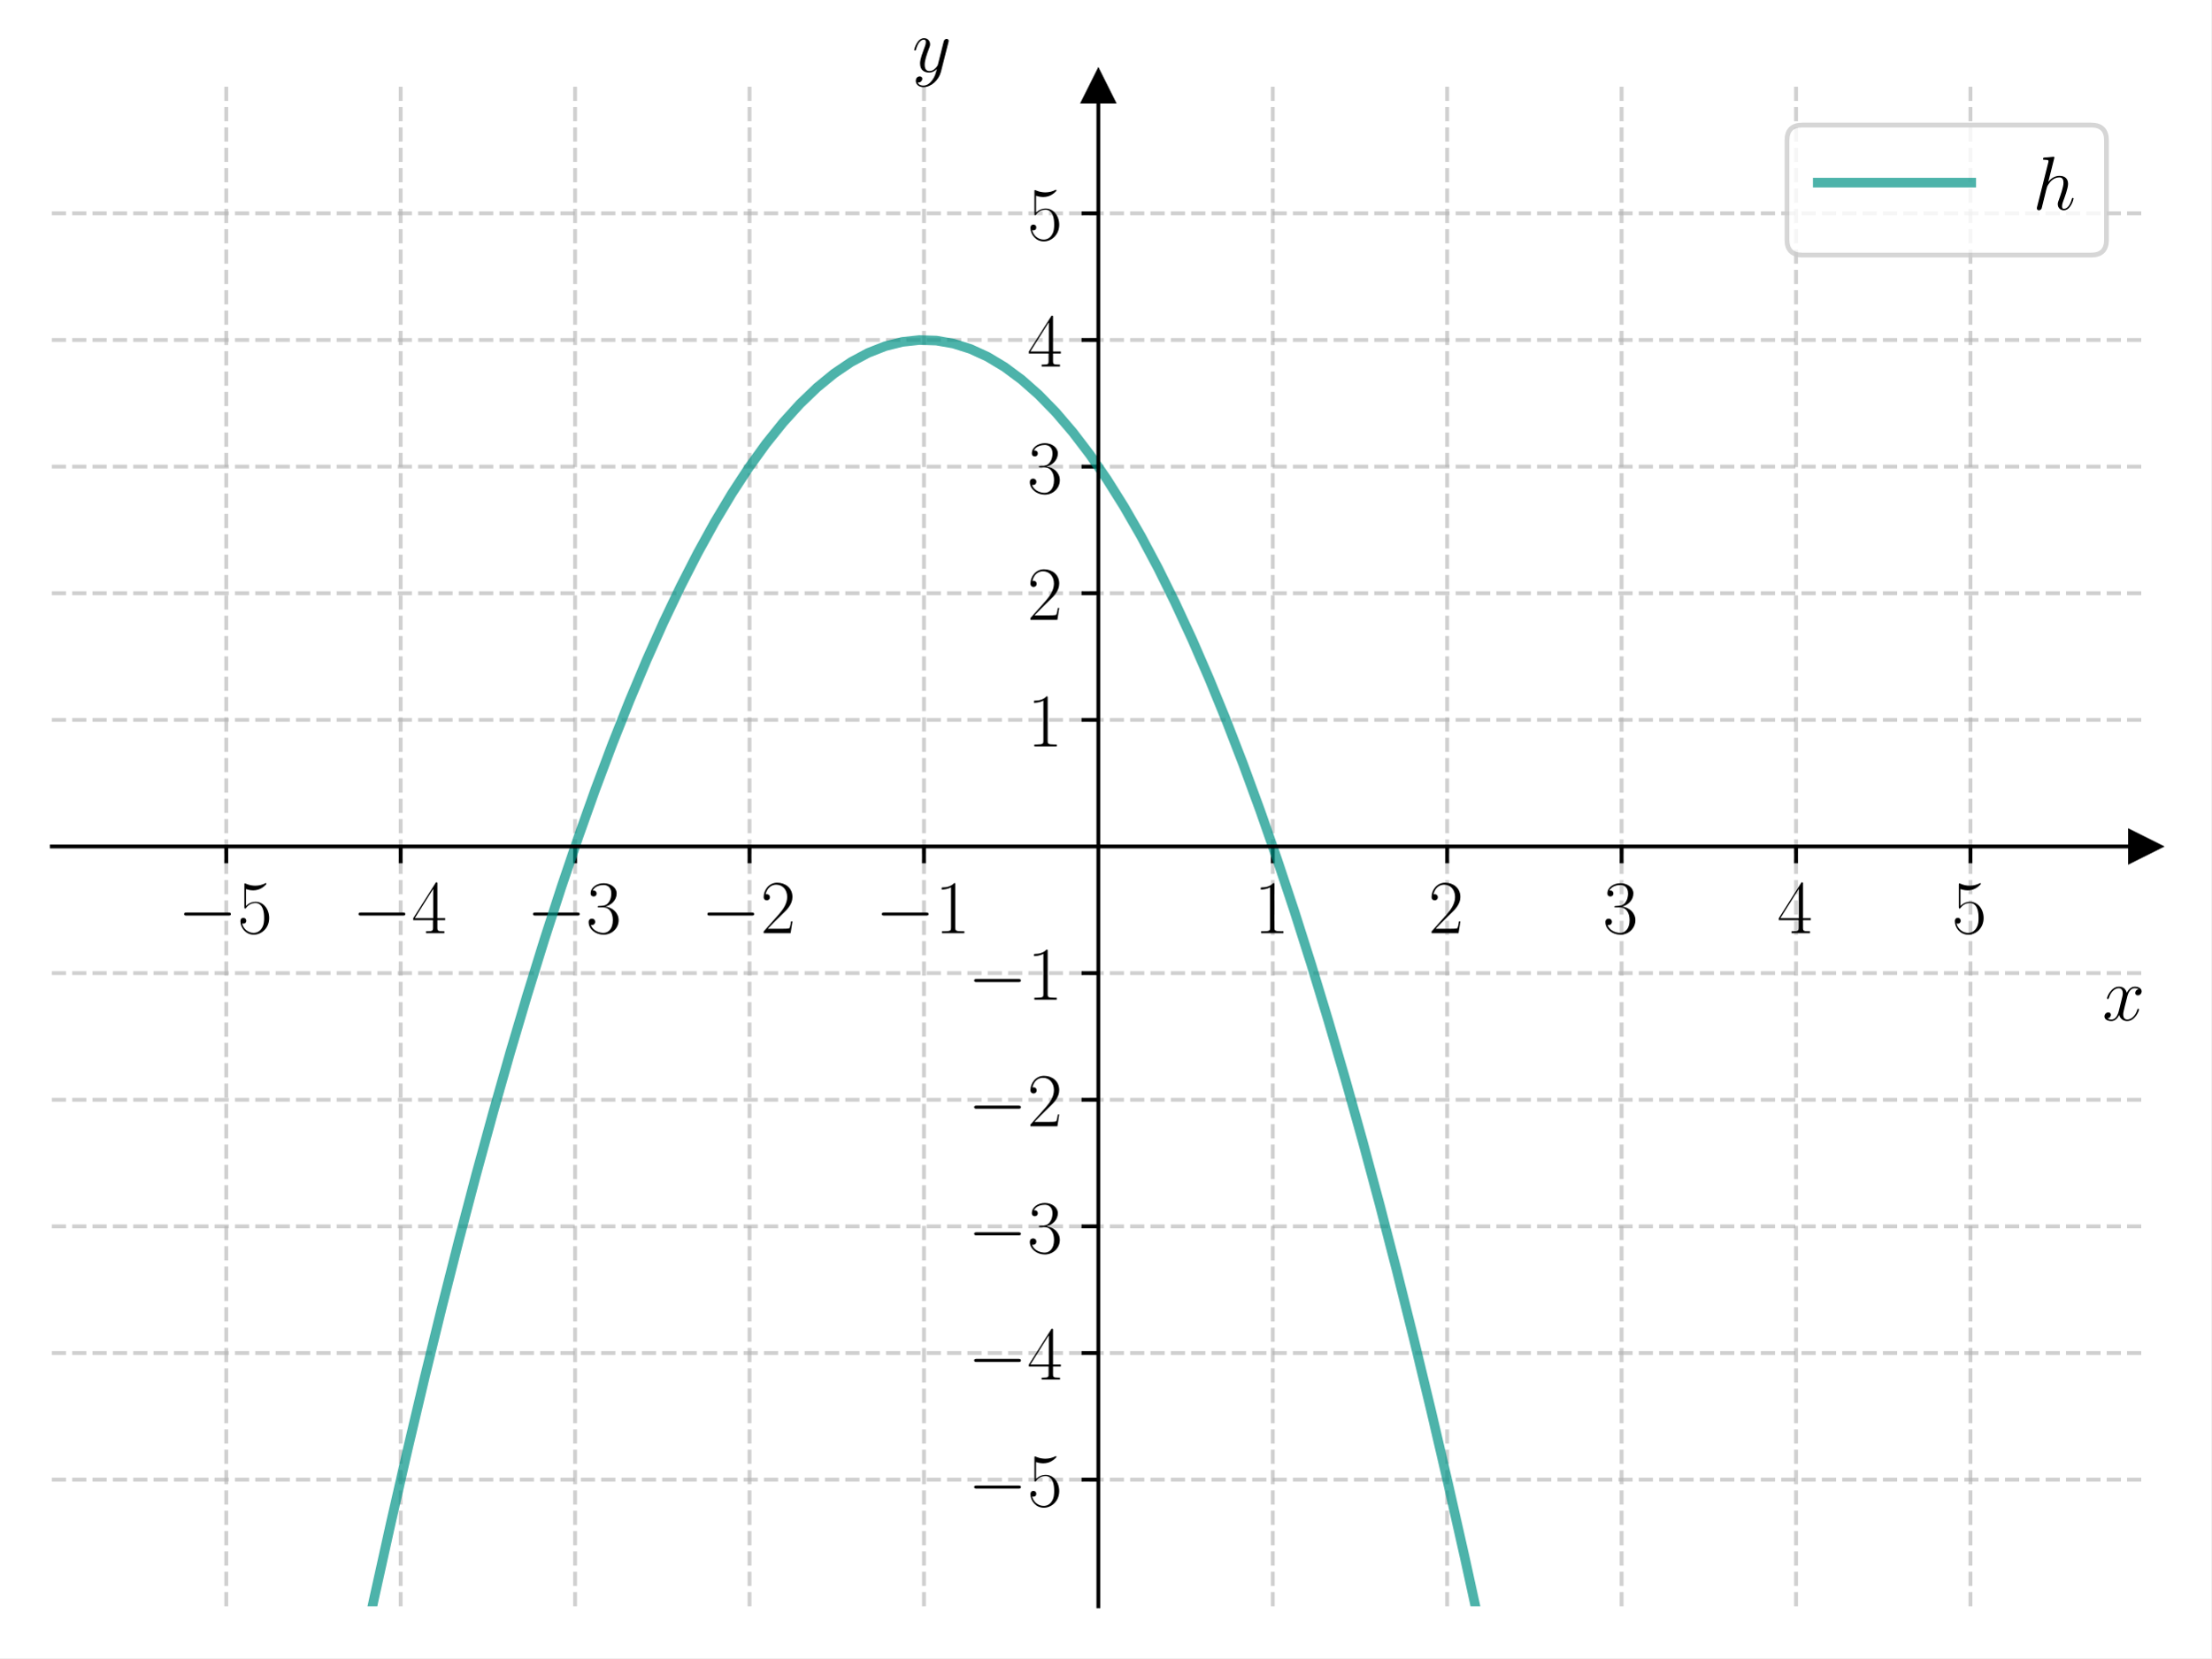
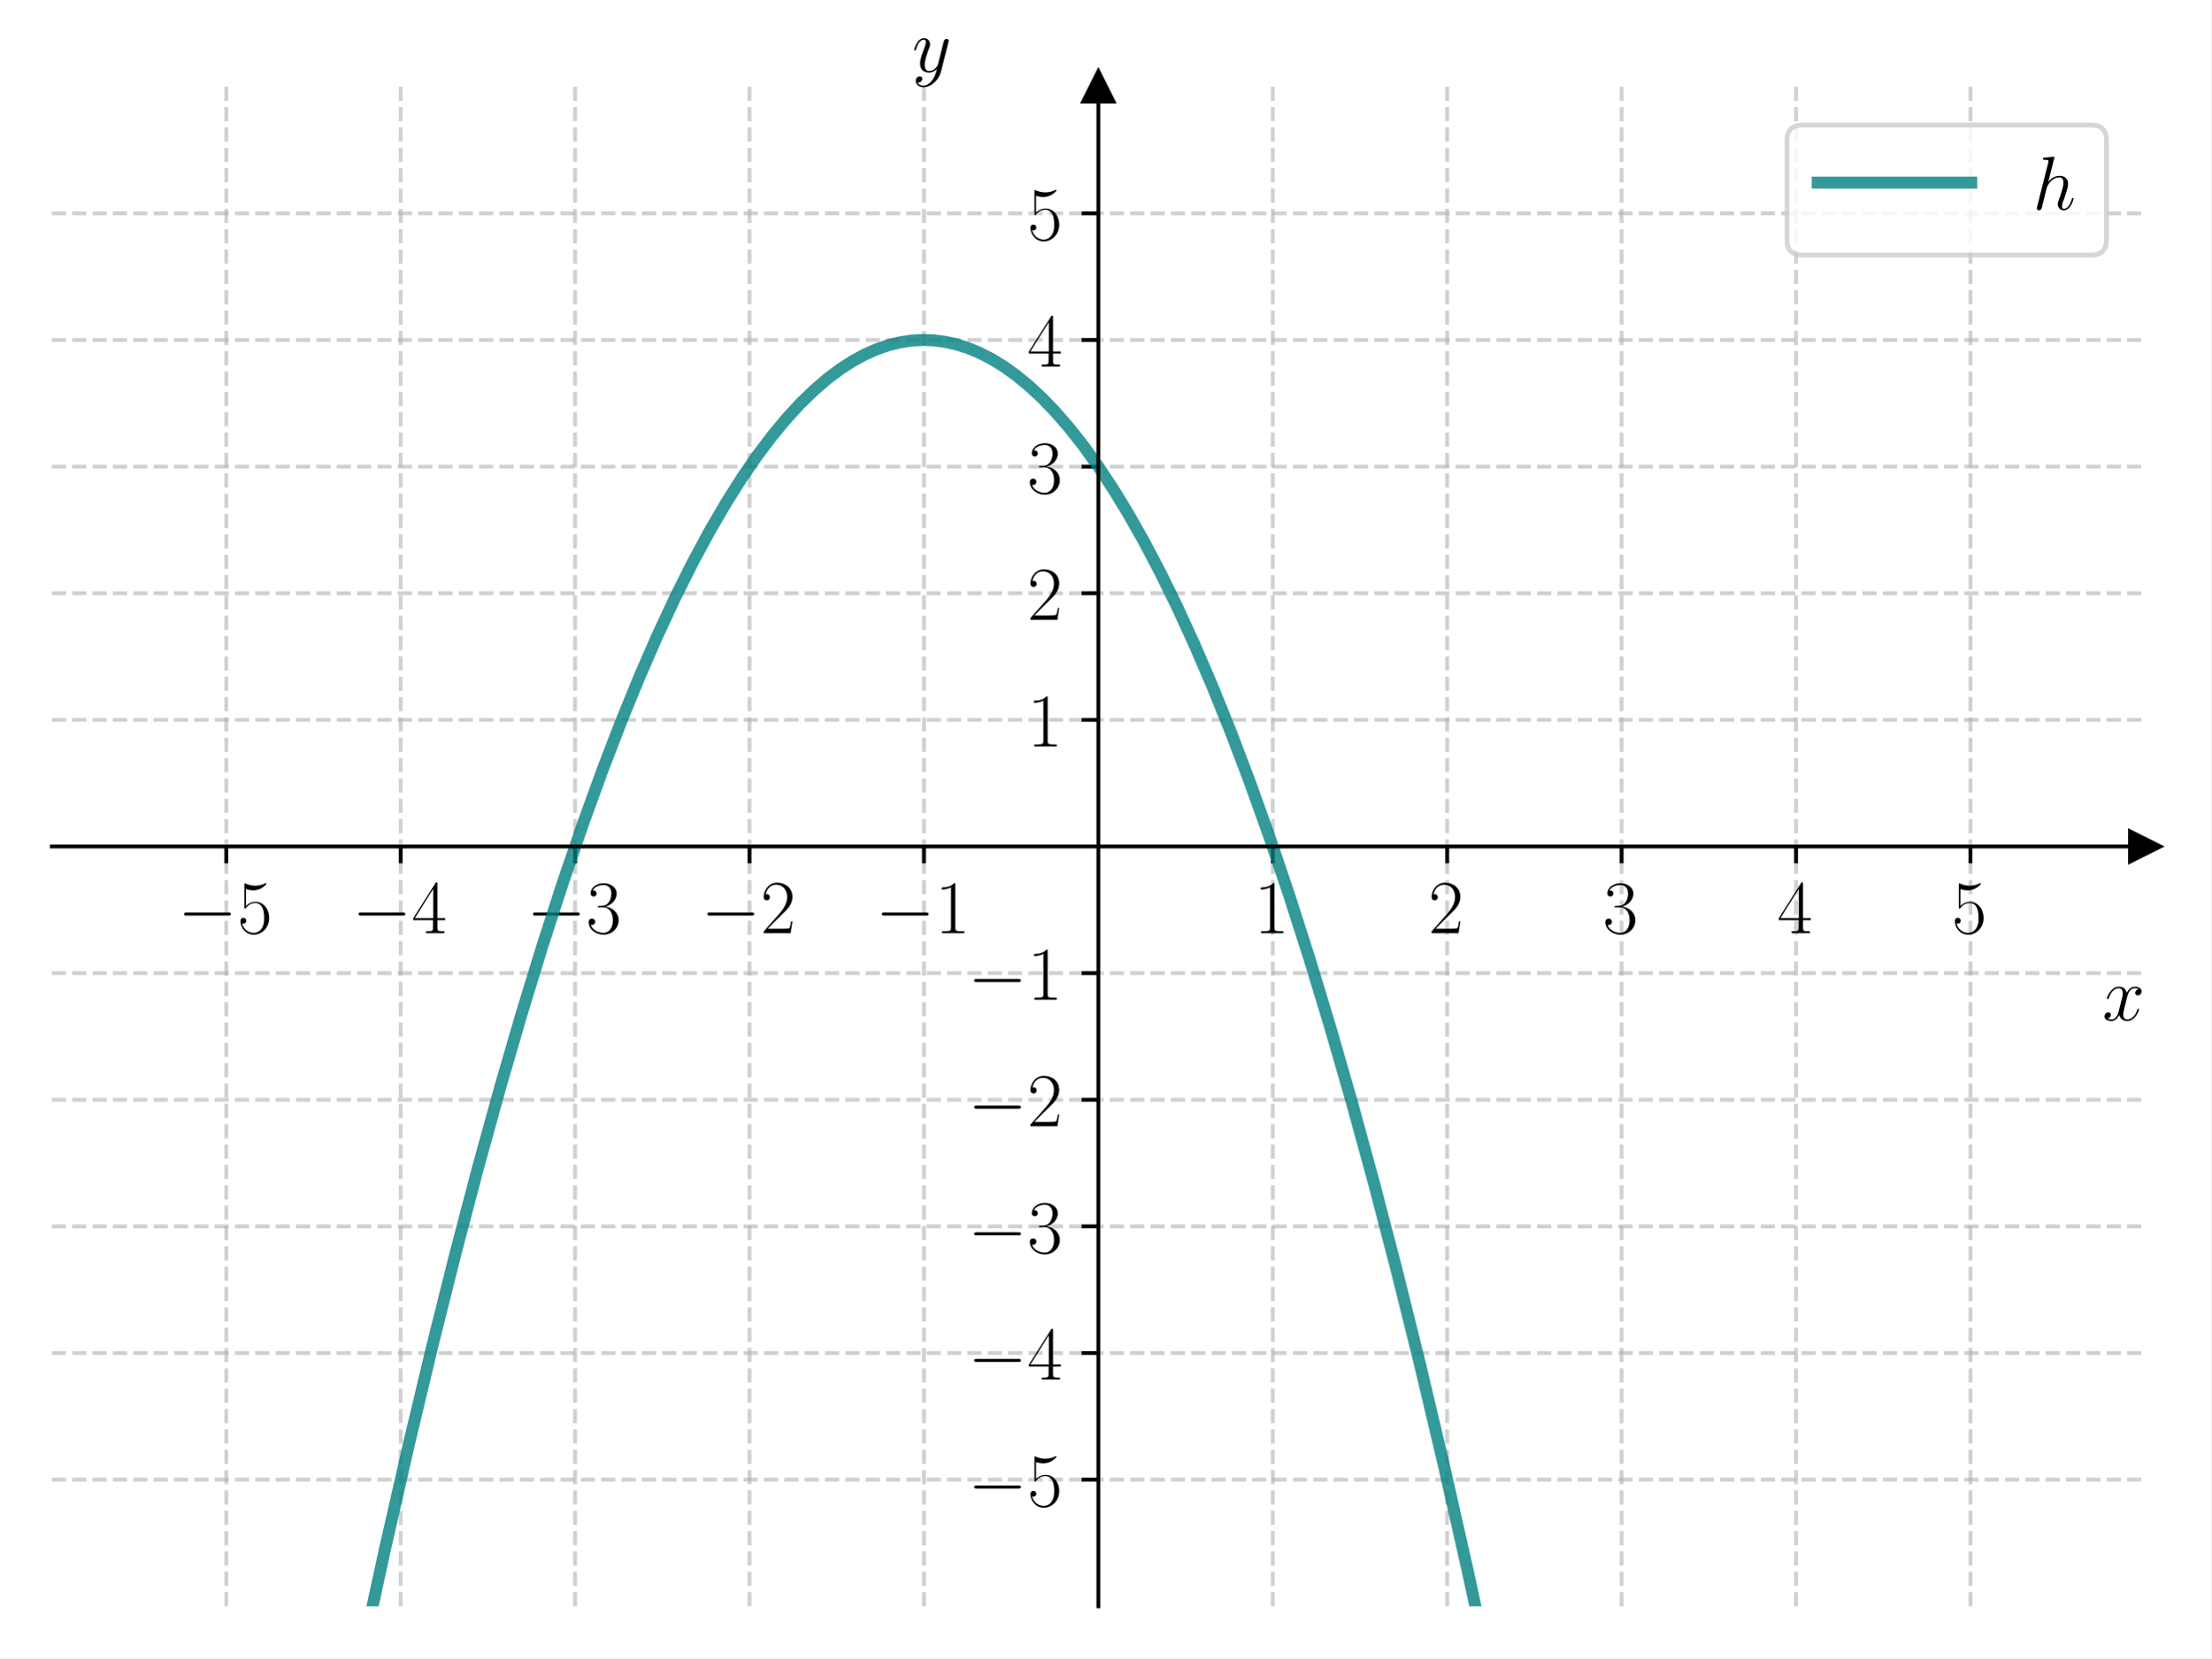
<svg xmlns="http://www.w3.org/2000/svg" xmlns:xlink="http://www.w3.org/1999/xlink" width="460.8pt" height="345.6pt" viewBox="0 0 460.8 345.6" version="1.1">
  <defs>
    <style type="text/css">*{stroke-linejoin: round; stroke-linecap: butt}</style>
  </defs>
  <g id="figure_1">
    <g id="patch_1">
      <path d="M 0 345.6  L 460.8 345.6  L 460.8 0  L 0 0  z " style="fill: #ffffff" />
    </g>
    <g id="axes_1">
      <g id="patch_2">
        <path d="M 10.8 334.8  L 447 334.8  L 447 18.065  L 10.8 18.065  z " style="fill: #ffffff" />
      </g>
      <g id="matplotlib.axis_1">
        <g id="xtick_1">
          <g id="line2d_1">
-             <path d="M 47.15 334.8  L 47.15 18.065  " clip-path="url(#p5570c68cdd)" style="fill: none; stroke-dasharray: 2.96,1.28; stroke-dashoffset: 0; stroke: #b0b0b0; stroke-opacity: 0.6; stroke-width: 0.8" />
+             <path d="M 47.15 334.8  L 47.15 18.065  " clip-path="url(#p28e0e96e0e)" style="fill: none; stroke-dasharray: 2.96,1.28; stroke-dashoffset: 0; stroke: #b0b0b0; stroke-opacity: 0.6; stroke-width: 0.8" />
          </g>
          <g id="line2d_2">
            <defs>
-               <path id="m4f5223bd62" d="M 0 0  L 0 3.5  " style="stroke: #000000; stroke-width: 0.8" />
+               <path id="mfe9e1096f9" d="M 0 0  L 0 3.5  " style="stroke: #000000; stroke-width: 0.8" />
            </defs>
            <g>
-               <use xlink:href="#m4f5223bd62" x="47.15" y="176.432" style="stroke: #000000; stroke-width: 0.8" />
+               <use xlink:href="#mfe9e1096f9" x="47.15" y="176.432" style="stroke: #000000; stroke-width: 0.8" />
            </g>
          </g>
          <g id="text_1">
            <g transform="translate(37.04901 194.5019) scale(0.16 -0.16)">
              <defs>
                <path id="CMSY10-0" d="M 4218 1472  C 4326 1472 4442 1472 4442 1600  C 4442 1728 4326 1728 4218 1728  L 755 1728  C 646 1728 531 1728 531 1600  C 531 1472 646 1472 755 1472  L 4218 1472  z " transform="scale(0.015625)" />
                <path id="CMR17-35" d="M 730 3692  C 794 3666 1056 3584 1325 3584  C 1920 3584 2246 3911 2432 4100  C 2432 4157 2432 4192 2394 4192  C 2387 4192 2374 4192 2323 4163  C 2099 4058 1837 3973 1517 3973  C 1325 3973 1037 3999 723 4139  C 653 4171 640 4171 634 4171  C 602 4171 595 4164 595 4037  L 595 2203  C 595 2089 595 2057 659 2057  C 691 2057 704 2070 736 2114  C 941 2401 1222 2522 1542 2522  C 1766 2522 2246 2382 2246 1289  C 2246 1085 2246 715 2054 421  C 1894 159 1645 25 1370 25  C 947 25 518 320 403 814  C 429 807 480 795 506 795  C 589 795 749 840 749 1038  C 749 1210 627 1280 506 1280  C 358 1280 262 1190 262 1011  C 262 454 704 -128 1382 -128  C 2042 -128 2669 440 2669 1264  C 2669 2030 2170 2624 1549 2624  C 1222 2624 947 2503 730 2274  L 730 3692  z " transform="scale(0.015625)" />
              </defs>
              <use xlink:href="#CMSY10-0" transform="scale(0.996264)" />
              <use xlink:href="#CMR17-35" transform="translate(77.48747 0) scale(0.996264)" />
            </g>
          </g>
        </g>
        <g id="xtick_2">
          <g id="line2d_3">
-             <path d="M 83.5 334.8  L 83.5 18.065  " clip-path="url(#p5570c68cdd)" style="fill: none; stroke-dasharray: 2.96,1.28; stroke-dashoffset: 0; stroke: #b0b0b0; stroke-opacity: 0.6; stroke-width: 0.8" />
+             <path d="M 83.5 334.8  L 83.5 18.065  " clip-path="url(#p28e0e96e0e)" style="fill: none; stroke-dasharray: 2.96,1.28; stroke-dashoffset: 0; stroke: #b0b0b0; stroke-opacity: 0.6; stroke-width: 0.8" />
          </g>
          <g id="line2d_4">
            <g>
-               <use xlink:href="#m4f5223bd62" x="83.5" y="176.432" style="stroke: #000000; stroke-width: 0.8" />
+               <use xlink:href="#mfe9e1096f9" x="83.5" y="176.432" style="stroke: #000000; stroke-width: 0.8" />
            </g>
          </g>
          <g id="text_2">
            <g transform="translate(73.39901 194.5019) scale(0.16 -0.16)">
              <defs>
                <path id="CMR17-34" d="M 2150 4122  C 2150 4256 2144 4256 2029 4256  L 128 1254  L 128 1088  L 1779 1088  L 1779 457  C 1779 224 1766 160 1318 160  L 1197 160  L 1197 0  C 1402 0 1747 0 1965 0  C 2182 0 2528 0 2733 0  L 2733 160  L 2611 160  C 2163 160 2150 224 2150 457  L 2150 1088  L 2803 1088  L 2803 1254  L 2150 1254  L 2150 4122  z M 1798 3703  L 1798 1254  L 256 1254  L 1798 3703  z " transform="scale(0.015625)" />
              </defs>
              <use xlink:href="#CMSY10-0" transform="scale(0.996264)" />
              <use xlink:href="#CMR17-34" transform="translate(77.48747 0) scale(0.996264)" />
            </g>
          </g>
        </g>
        <g id="xtick_3">
          <g id="line2d_5">
-             <path d="M 119.85 334.8  L 119.85 18.065  " clip-path="url(#p5570c68cdd)" style="fill: none; stroke-dasharray: 2.96,1.28; stroke-dashoffset: 0; stroke: #b0b0b0; stroke-opacity: 0.6; stroke-width: 0.8" />
+             <path d="M 119.85 334.8  L 119.85 18.065  " clip-path="url(#p28e0e96e0e)" style="fill: none; stroke-dasharray: 2.96,1.28; stroke-dashoffset: 0; stroke: #b0b0b0; stroke-opacity: 0.6; stroke-width: 0.8" />
          </g>
          <g id="line2d_6">
            <g>
-               <use xlink:href="#m4f5223bd62" x="119.85" y="176.432" style="stroke: #000000; stroke-width: 0.8" />
+               <use xlink:href="#mfe9e1096f9" x="119.85" y="176.432" style="stroke: #000000; stroke-width: 0.8" />
            </g>
          </g>
          <g id="text_3">
            <g transform="translate(109.749 194.5019) scale(0.16 -0.16)">
              <defs>
                <path id="CMR17-33" d="M 1414 2157  C 1984 2157 2234 1662 2234 1090  C 2234 320 1824 25 1453 25  C 1114 25 563 194 390 693  C 422 680 454 680 486 680  C 640 680 755 782 755 948  C 755 1133 614 1216 486 1216  C 378 1216 211 1165 211 926  C 211 335 787 -128 1466 -128  C 2176 -128 2720 430 2720 1085  C 2720 1707 2208 2157 1600 2227  C 2086 2328 2554 2756 2554 3329  C 2554 3820 2048 4179 1472 4179  C 890 4179 378 3829 378 3329  C 378 3110 544 3072 627 3072  C 762 3072 877 3155 877 3321  C 877 3486 762 3569 627 3569  C 602 3569 570 3569 544 3557  C 730 3959 1235 4032 1459 4032  C 1683 4032 2106 3925 2106 3320  C 2106 3143 2080 2828 1862 2550  C 1670 2304 1453 2304 1242 2284  C 1210 2284 1062 2269 1037 2269  C 992 2263 966 2257 966 2208  C 966 2163 973 2157 1101 2157  L 1414 2157  z " transform="scale(0.015625)" />
              </defs>
              <use xlink:href="#CMSY10-0" transform="scale(0.996264)" />
              <use xlink:href="#CMR17-33" transform="translate(77.48747 0) scale(0.996264)" />
            </g>
          </g>
        </g>
        <g id="xtick_4">
          <g id="line2d_7">
-             <path d="M 156.2 334.8  L 156.2 18.065  " clip-path="url(#p5570c68cdd)" style="fill: none; stroke-dasharray: 2.96,1.28; stroke-dashoffset: 0; stroke: #b0b0b0; stroke-opacity: 0.6; stroke-width: 0.8" />
+             <path d="M 156.2 334.8  L 156.2 18.065  " clip-path="url(#p28e0e96e0e)" style="fill: none; stroke-dasharray: 2.96,1.28; stroke-dashoffset: 0; stroke: #b0b0b0; stroke-opacity: 0.6; stroke-width: 0.8" />
          </g>
          <g id="line2d_8">
            <g>
-               <use xlink:href="#m4f5223bd62" x="156.2" y="176.432" style="stroke: #000000; stroke-width: 0.8" />
+               <use xlink:href="#mfe9e1096f9" x="156.2" y="176.432" style="stroke: #000000; stroke-width: 0.8" />
            </g>
          </g>
          <g id="text_4">
            <g transform="translate(146.099 194.5019) scale(0.16 -0.16)">
              <defs>
                <path id="CMR17-32" d="M 2669 989  L 2554 989  C 2490 536 2438 459 2413 420  C 2381 369 1920 369 1830 369  L 602 369  C 832 619 1280 1072 1824 1597  C 2214 1967 2669 2402 2669 3035  C 2669 3790 2067 4224 1395 4224  C 691 4224 262 3604 262 3030  C 262 2780 448 2748 525 2748  C 589 2748 781 2787 781 3010  C 781 3207 614 3264 525 3264  C 486 3264 448 3258 422 3245  C 544 3790 915 4058 1306 4058  C 1862 4058 2227 3617 2227 3035  C 2227 2479 1901 2000 1536 1584  L 262 146  L 262 0  L 2515 0  L 2669 989  z " transform="scale(0.015625)" />
              </defs>
              <use xlink:href="#CMSY10-0" transform="scale(0.996264)" />
              <use xlink:href="#CMR17-32" transform="translate(77.48747 0) scale(0.996264)" />
            </g>
          </g>
        </g>
        <g id="xtick_5">
          <g id="line2d_9">
-             <path d="M 192.55 334.8  L 192.55 18.065  " clip-path="url(#p5570c68cdd)" style="fill: none; stroke-dasharray: 2.96,1.28; stroke-dashoffset: 0; stroke: #b0b0b0; stroke-opacity: 0.6; stroke-width: 0.8" />
+             <path d="M 192.55 334.8  L 192.55 18.065  " clip-path="url(#p28e0e96e0e)" style="fill: none; stroke-dasharray: 2.96,1.28; stroke-dashoffset: 0; stroke: #b0b0b0; stroke-opacity: 0.6; stroke-width: 0.8" />
          </g>
          <g id="line2d_10">
            <g>
-               <use xlink:href="#m4f5223bd62" x="192.55" y="176.432" style="stroke: #000000; stroke-width: 0.8" />
+               <use xlink:href="#mfe9e1096f9" x="192.55" y="176.432" style="stroke: #000000; stroke-width: 0.8" />
            </g>
          </g>
          <g id="text_5">
            <g transform="translate(182.449 194.5019) scale(0.16 -0.16)">
              <defs>
                <path id="CMR17-31" d="M 1702 4058  C 1702 4192 1696 4192 1606 4192  C 1357 3916 979 3827 621 3827  C 602 3827 570 3827 563 3808  C 557 3795 557 3782 557 3648  C 755 3648 1088 3686 1344 3839  L 1344 461  C 1344 236 1331 160 781 160  L 589 160  L 589 0  C 896 0 1216 0 1523 0  C 1830 0 2150 0 2458 0  L 2458 160  L 2266 160  C 1715 160 1702 230 1702 458  L 1702 4058  z " transform="scale(0.015625)" />
              </defs>
              <use xlink:href="#CMSY10-0" transform="scale(0.996264)" />
              <use xlink:href="#CMR17-31" transform="translate(77.48747 0) scale(0.996264)" />
            </g>
          </g>
        </g>
        <g id="xtick_6">
          <g id="line2d_11">
-             <path d="M 265.25 334.8  L 265.25 18.065  " clip-path="url(#p5570c68cdd)" style="fill: none; stroke-dasharray: 2.96,1.28; stroke-dashoffset: 0; stroke: #b0b0b0; stroke-opacity: 0.6; stroke-width: 0.8" />
+             <path d="M 265.25 334.8  L 265.25 18.065  " clip-path="url(#p28e0e96e0e)" style="fill: none; stroke-dasharray: 2.96,1.28; stroke-dashoffset: 0; stroke: #b0b0b0; stroke-opacity: 0.6; stroke-width: 0.8" />
          </g>
          <g id="line2d_12">
            <g>
-               <use xlink:href="#m4f5223bd62" x="265.25" y="176.432" style="stroke: #000000; stroke-width: 0.8" />
+               <use xlink:href="#mfe9e1096f9" x="265.25" y="176.432" style="stroke: #000000; stroke-width: 0.8" />
            </g>
          </g>
          <g id="text_6">
            <g transform="translate(261.348 194.5019) scale(0.16 -0.16)">
              <use xlink:href="#CMR17-31" transform="scale(0.996264)" />
            </g>
          </g>
        </g>
        <g id="xtick_7">
          <g id="line2d_13">
-             <path d="M 301.6 334.8  L 301.6 18.065  " clip-path="url(#p5570c68cdd)" style="fill: none; stroke-dasharray: 2.96,1.28; stroke-dashoffset: 0; stroke: #b0b0b0; stroke-opacity: 0.6; stroke-width: 0.8" />
+             <path d="M 301.6 334.8  L 301.6 18.065  " clip-path="url(#p28e0e96e0e)" style="fill: none; stroke-dasharray: 2.96,1.28; stroke-dashoffset: 0; stroke: #b0b0b0; stroke-opacity: 0.6; stroke-width: 0.8" />
          </g>
          <g id="line2d_14">
            <g>
-               <use xlink:href="#m4f5223bd62" x="301.6" y="176.432" style="stroke: #000000; stroke-width: 0.8" />
+               <use xlink:href="#mfe9e1096f9" x="301.6" y="176.432" style="stroke: #000000; stroke-width: 0.8" />
            </g>
          </g>
          <g id="text_7">
            <g transform="translate(297.698 194.5019) scale(0.16 -0.16)">
              <use xlink:href="#CMR17-32" transform="scale(0.996264)" />
            </g>
          </g>
        </g>
        <g id="xtick_8">
          <g id="line2d_15">
-             <path d="M 337.95 334.8  L 337.95 18.065  " clip-path="url(#p5570c68cdd)" style="fill: none; stroke-dasharray: 2.96,1.28; stroke-dashoffset: 0; stroke: #b0b0b0; stroke-opacity: 0.6; stroke-width: 0.8" />
+             <path d="M 337.95 334.8  L 337.95 18.065  " clip-path="url(#p28e0e96e0e)" style="fill: none; stroke-dasharray: 2.96,1.28; stroke-dashoffset: 0; stroke: #b0b0b0; stroke-opacity: 0.6; stroke-width: 0.8" />
          </g>
          <g id="line2d_16">
            <g>
-               <use xlink:href="#m4f5223bd62" x="337.95" y="176.432" style="stroke: #000000; stroke-width: 0.8" />
+               <use xlink:href="#mfe9e1096f9" x="337.95" y="176.432" style="stroke: #000000; stroke-width: 0.8" />
            </g>
          </g>
          <g id="text_8">
            <g transform="translate(334.048 194.5019) scale(0.16 -0.16)">
              <use xlink:href="#CMR17-33" transform="scale(0.996264)" />
            </g>
          </g>
        </g>
        <g id="xtick_9">
          <g id="line2d_17">
-             <path d="M 374.3 334.8  L 374.3 18.065  " clip-path="url(#p5570c68cdd)" style="fill: none; stroke-dasharray: 2.96,1.28; stroke-dashoffset: 0; stroke: #b0b0b0; stroke-opacity: 0.6; stroke-width: 0.8" />
+             <path d="M 374.3 334.8  L 374.3 18.065  " clip-path="url(#p28e0e96e0e)" style="fill: none; stroke-dasharray: 2.96,1.28; stroke-dashoffset: 0; stroke: #b0b0b0; stroke-opacity: 0.6; stroke-width: 0.8" />
          </g>
          <g id="line2d_18">
            <g>
-               <use xlink:href="#m4f5223bd62" x="374.3" y="176.432" style="stroke: #000000; stroke-width: 0.8" />
+               <use xlink:href="#mfe9e1096f9" x="374.3" y="176.432" style="stroke: #000000; stroke-width: 0.8" />
            </g>
          </g>
          <g id="text_9">
            <g transform="translate(370.398 194.5019) scale(0.16 -0.16)">
              <use xlink:href="#CMR17-34" transform="scale(0.996264)" />
            </g>
          </g>
        </g>
        <g id="xtick_10">
          <g id="line2d_19">
-             <path d="M 410.65 334.8  L 410.65 18.065  " clip-path="url(#p5570c68cdd)" style="fill: none; stroke-dasharray: 2.96,1.28; stroke-dashoffset: 0; stroke: #b0b0b0; stroke-opacity: 0.6; stroke-width: 0.8" />
+             <path d="M 410.65 334.8  L 410.65 18.065  " clip-path="url(#p28e0e96e0e)" style="fill: none; stroke-dasharray: 2.96,1.28; stroke-dashoffset: 0; stroke: #b0b0b0; stroke-opacity: 0.6; stroke-width: 0.8" />
          </g>
          <g id="line2d_20">
            <g>
-               <use xlink:href="#m4f5223bd62" x="410.65" y="176.432" style="stroke: #000000; stroke-width: 0.8" />
+               <use xlink:href="#mfe9e1096f9" x="410.65" y="176.432" style="stroke: #000000; stroke-width: 0.8" />
            </g>
          </g>
          <g id="text_10">
            <g transform="translate(406.748 194.5019) scale(0.16 -0.16)">
              <use xlink:href="#CMR17-35" transform="scale(0.996264)" />
            </g>
          </g>
        </g>
        <g id="text_11">
          <g transform="translate(438.1306 212.6709) scale(0.16 -0.16)">
            <defs>
              <path id="CMMI12-78" d="M 3034 2606  C 2829 2567 2752 2414 2752 2293  C 2752 2139 2874 2088 2963 2088  C 3155 2088 3290 2254 3290 2427  C 3290 2695 2982 2816 2714 2816  C 2323 2816 2106 2433 2048 2312  C 1901 2816 1504 2816 1389 2816  C 736 2816 390 1980 390 1839  C 390 1814 416 1782 461 1782  C 512 1782 525 1820 538 1846  C 755 2555 1184 2689 1370 2689  C 1658 2689 1715 2420 1715 2267  C 1715 2127 1677 1980 1600 1673  L 1382 798  C 1286 415 1101 64 762 64  C 730 64 570 64 435 147  C 666 192 717 383 717 460  C 717 588 621 664 499 664  C 346 664 179 530 179 326  C 179 57 480 -64 755 -64  C 1062 -64 1280 179 1414 441  C 1517 64 1837 -64 2074 -64  C 2726 -64 3072 773 3072 913  C 3072 945 3046 971 3008 971  C 2950 971 2944 939 2925 888  C 2752 326 2381 64 2093 64  C 1869 64 1747 230 1747 492  C 1747 632 1773 734 1875 1156  L 2099 2024  C 2195 2408 2413 2689 2707 2689  C 2720 2689 2899 2689 3034 2606  z " transform="scale(0.015625)" />
            </defs>
            <use xlink:href="#CMMI12-78" transform="scale(0.996264)" />
          </g>
        </g>
      </g>
      <g id="matplotlib.axis_2">
        <g id="ytick_1">
          <g id="line2d_21">
-             <path d="M 10.8 308.405  L 447 308.405  " clip-path="url(#p5570c68cdd)" style="fill: none; stroke-dasharray: 2.96,1.28; stroke-dashoffset: 0; stroke: #b0b0b0; stroke-opacity: 0.6; stroke-width: 0.8" />
+             <path d="M 10.8 308.405  L 447 308.405  " clip-path="url(#p28e0e96e0e)" style="fill: none; stroke-dasharray: 2.96,1.28; stroke-dashoffset: 0; stroke: #b0b0b0; stroke-opacity: 0.6; stroke-width: 0.8" />
          </g>
          <g id="line2d_22">
            <defs>
-               <path id="m96087ff0e4" d="M 0 0  L -3.5 0  " style="stroke: #000000; stroke-width: 0.8" />
+               <path id="m61c43fec55" d="M 0 0  L -3.5 0  " style="stroke: #000000; stroke-width: 0.8" />
            </defs>
            <g>
-               <use xlink:href="#m96087ff0e4" x="228.9" y="308.405" style="stroke: #000000; stroke-width: 0.8" />
+               <use xlink:href="#m61c43fec55" x="228.9" y="308.405" style="stroke: #000000; stroke-width: 0.8" />
            </g>
          </g>
          <g id="text_12">
            <g transform="translate(201.698 313.9402) scale(0.16 -0.16)">
              <use xlink:href="#CMSY10-0" transform="scale(0.996264)" />
              <use xlink:href="#CMR17-35" transform="translate(77.48747 0) scale(0.996264)" />
            </g>
          </g>
        </g>
        <g id="ytick_2">
          <g id="line2d_23">
-             <path d="M 10.8 282.011  L 447 282.011  " clip-path="url(#p5570c68cdd)" style="fill: none; stroke-dasharray: 2.96,1.28; stroke-dashoffset: 0; stroke: #b0b0b0; stroke-opacity: 0.6; stroke-width: 0.8" />
+             <path d="M 10.8 282.011  L 447 282.011  " clip-path="url(#p28e0e96e0e)" style="fill: none; stroke-dasharray: 2.96,1.28; stroke-dashoffset: 0; stroke: #b0b0b0; stroke-opacity: 0.6; stroke-width: 0.8" />
          </g>
          <g id="line2d_24">
            <g>
-               <use xlink:href="#m96087ff0e4" x="228.9" y="282.011" style="stroke: #000000; stroke-width: 0.8" />
+               <use xlink:href="#m61c43fec55" x="228.9" y="282.011" style="stroke: #000000; stroke-width: 0.8" />
            </g>
          </g>
          <g id="text_13">
            <g transform="translate(201.698 287.5455) scale(0.16 -0.16)">
              <use xlink:href="#CMSY10-0" transform="scale(0.996264)" />
              <use xlink:href="#CMR17-34" transform="translate(77.48747 0) scale(0.996264)" />
            </g>
          </g>
        </g>
        <g id="ytick_3">
          <g id="line2d_25">
-             <path d="M 10.8 255.616  L 447 255.616  " clip-path="url(#p5570c68cdd)" style="fill: none; stroke-dasharray: 2.96,1.28; stroke-dashoffset: 0; stroke: #b0b0b0; stroke-opacity: 0.6; stroke-width: 0.8" />
+             <path d="M 10.8 255.616  L 447 255.616  " clip-path="url(#p28e0e96e0e)" style="fill: none; stroke-dasharray: 2.96,1.28; stroke-dashoffset: 0; stroke: #b0b0b0; stroke-opacity: 0.6; stroke-width: 0.8" />
          </g>
          <g id="line2d_26">
            <g>
-               <use xlink:href="#m96087ff0e4" x="228.9" y="255.616" style="stroke: #000000; stroke-width: 0.8" />
+               <use xlink:href="#m61c43fec55" x="228.9" y="255.616" style="stroke: #000000; stroke-width: 0.8" />
            </g>
          </g>
          <g id="text_14">
            <g transform="translate(201.698 261.1509) scale(0.16 -0.16)">
              <use xlink:href="#CMSY10-0" transform="scale(0.996264)" />
              <use xlink:href="#CMR17-33" transform="translate(77.48747 0) scale(0.996264)" />
            </g>
          </g>
        </g>
        <g id="ytick_4">
          <g id="line2d_27">
-             <path d="M 10.8 229.222  L 447 229.222  " clip-path="url(#p5570c68cdd)" style="fill: none; stroke-dasharray: 2.96,1.28; stroke-dashoffset: 0; stroke: #b0b0b0; stroke-opacity: 0.6; stroke-width: 0.8" />
+             <path d="M 10.8 229.222  L 447 229.222  " clip-path="url(#p28e0e96e0e)" style="fill: none; stroke-dasharray: 2.96,1.28; stroke-dashoffset: 0; stroke: #b0b0b0; stroke-opacity: 0.6; stroke-width: 0.8" />
          </g>
          <g id="line2d_28">
            <g>
-               <use xlink:href="#m96087ff0e4" x="228.9" y="229.222" style="stroke: #000000; stroke-width: 0.8" />
+               <use xlink:href="#m61c43fec55" x="228.9" y="229.222" style="stroke: #000000; stroke-width: 0.8" />
            </g>
          </g>
          <g id="text_15">
            <g transform="translate(201.698 234.7563) scale(0.16 -0.16)">
              <use xlink:href="#CMSY10-0" transform="scale(0.996264)" />
              <use xlink:href="#CMR17-32" transform="translate(77.48747 0) scale(0.996264)" />
            </g>
          </g>
        </g>
        <g id="ytick_5">
          <g id="line2d_29">
-             <path d="M 10.8 202.827  L 447 202.827  " clip-path="url(#p5570c68cdd)" style="fill: none; stroke-dasharray: 2.96,1.28; stroke-dashoffset: 0; stroke: #b0b0b0; stroke-opacity: 0.6; stroke-width: 0.8" />
+             <path d="M 10.8 202.827  L 447 202.827  " clip-path="url(#p28e0e96e0e)" style="fill: none; stroke-dasharray: 2.96,1.28; stroke-dashoffset: 0; stroke: #b0b0b0; stroke-opacity: 0.6; stroke-width: 0.8" />
          </g>
          <g id="line2d_30">
            <g>
-               <use xlink:href="#m96087ff0e4" x="228.9" y="202.827" style="stroke: #000000; stroke-width: 0.8" />
+               <use xlink:href="#m61c43fec55" x="228.9" y="202.827" style="stroke: #000000; stroke-width: 0.8" />
            </g>
          </g>
          <g id="text_16">
            <g transform="translate(201.698 208.3617) scale(0.16 -0.16)">
              <use xlink:href="#CMSY10-0" transform="scale(0.996264)" />
              <use xlink:href="#CMR17-31" transform="translate(77.48747 0) scale(0.996264)" />
            </g>
          </g>
        </g>
        <g id="ytick_6">
          <g id="line2d_31">
-             <path d="M 10.8 150.038  L 447 150.038  " clip-path="url(#p5570c68cdd)" style="fill: none; stroke-dasharray: 2.96,1.28; stroke-dashoffset: 0; stroke: #b0b0b0; stroke-opacity: 0.6; stroke-width: 0.8" />
+             <path d="M 10.8 150.038  L 447 150.038  " clip-path="url(#p28e0e96e0e)" style="fill: none; stroke-dasharray: 2.96,1.28; stroke-dashoffset: 0; stroke: #b0b0b0; stroke-opacity: 0.6; stroke-width: 0.8" />
          </g>
          <g id="line2d_32">
            <g>
-               <use xlink:href="#m96087ff0e4" x="228.9" y="150.038" style="stroke: #000000; stroke-width: 0.8" />
+               <use xlink:href="#m61c43fec55" x="228.9" y="150.038" style="stroke: #000000; stroke-width: 0.8" />
            </g>
          </g>
          <g id="text_17">
            <g transform="translate(214.096 155.5724) scale(0.16 -0.16)">
              <use xlink:href="#CMR17-31" transform="scale(0.996264)" />
            </g>
          </g>
        </g>
        <g id="ytick_7">
          <g id="line2d_33">
-             <path d="M 10.8 123.643  L 447 123.643  " clip-path="url(#p5570c68cdd)" style="fill: none; stroke-dasharray: 2.96,1.28; stroke-dashoffset: 0; stroke: #b0b0b0; stroke-opacity: 0.6; stroke-width: 0.8" />
+             <path d="M 10.8 123.643  L 447 123.643  " clip-path="url(#p28e0e96e0e)" style="fill: none; stroke-dasharray: 2.96,1.28; stroke-dashoffset: 0; stroke: #b0b0b0; stroke-opacity: 0.6; stroke-width: 0.8" />
          </g>
          <g id="line2d_34">
            <g>
-               <use xlink:href="#m96087ff0e4" x="228.9" y="123.643" style="stroke: #000000; stroke-width: 0.8" />
+               <use xlink:href="#m61c43fec55" x="228.9" y="123.643" style="stroke: #000000; stroke-width: 0.8" />
            </g>
          </g>
          <g id="text_18">
            <g transform="translate(214.096 129.1778) scale(0.16 -0.16)">
              <use xlink:href="#CMR17-32" transform="scale(0.996264)" />
            </g>
          </g>
        </g>
        <g id="ytick_8">
          <g id="line2d_35">
-             <path d="M 10.8 97.248  L 447 97.248  " clip-path="url(#p5570c68cdd)" style="fill: none; stroke-dasharray: 2.96,1.28; stroke-dashoffset: 0; stroke: #b0b0b0; stroke-opacity: 0.6; stroke-width: 0.8" />
+             <path d="M 10.8 97.248  L 447 97.248  " clip-path="url(#p28e0e96e0e)" style="fill: none; stroke-dasharray: 2.96,1.28; stroke-dashoffset: 0; stroke: #b0b0b0; stroke-opacity: 0.6; stroke-width: 0.8" />
          </g>
          <g id="line2d_36">
            <g>
-               <use xlink:href="#m96087ff0e4" x="228.9" y="97.248" style="stroke: #000000; stroke-width: 0.8" />
+               <use xlink:href="#m61c43fec55" x="228.9" y="97.248" style="stroke: #000000; stroke-width: 0.8" />
            </g>
          </g>
          <g id="text_19">
            <g transform="translate(214.096 102.7832) scale(0.16 -0.16)">
              <use xlink:href="#CMR17-33" transform="scale(0.996264)" />
            </g>
          </g>
        </g>
        <g id="ytick_9">
          <g id="line2d_37">
-             <path d="M 10.8 70.854  L 447 70.854  " clip-path="url(#p5570c68cdd)" style="fill: none; stroke-dasharray: 2.96,1.28; stroke-dashoffset: 0; stroke: #b0b0b0; stroke-opacity: 0.6; stroke-width: 0.8" />
+             <path d="M 10.8 70.854  L 447 70.854  " clip-path="url(#p28e0e96e0e)" style="fill: none; stroke-dasharray: 2.96,1.28; stroke-dashoffset: 0; stroke: #b0b0b0; stroke-opacity: 0.6; stroke-width: 0.8" />
          </g>
          <g id="line2d_38">
            <g>
-               <use xlink:href="#m96087ff0e4" x="228.9" y="70.854" style="stroke: #000000; stroke-width: 0.8" />
+               <use xlink:href="#m61c43fec55" x="228.9" y="70.854" style="stroke: #000000; stroke-width: 0.8" />
            </g>
          </g>
          <g id="text_20">
            <g transform="translate(214.096 76.38857) scale(0.16 -0.16)">
              <use xlink:href="#CMR17-34" transform="scale(0.996264)" />
            </g>
          </g>
        </g>
        <g id="ytick_10">
          <g id="line2d_39">
-             <path d="M 10.8 44.459  L 447 44.459  " clip-path="url(#p5570c68cdd)" style="fill: none; stroke-dasharray: 2.96,1.28; stroke-dashoffset: 0; stroke: #b0b0b0; stroke-opacity: 0.6; stroke-width: 0.8" />
+             <path d="M 10.8 44.459  L 447 44.459  " clip-path="url(#p28e0e96e0e)" style="fill: none; stroke-dasharray: 2.96,1.28; stroke-dashoffset: 0; stroke: #b0b0b0; stroke-opacity: 0.6; stroke-width: 0.8" />
          </g>
          <g id="line2d_40">
            <g>
-               <use xlink:href="#m96087ff0e4" x="228.9" y="44.459" style="stroke: #000000; stroke-width: 0.8" />
+               <use xlink:href="#m61c43fec55" x="228.9" y="44.459" style="stroke: #000000; stroke-width: 0.8" />
            </g>
          </g>
          <g id="text_21">
            <g transform="translate(214.096 49.99395) scale(0.16 -0.16)">
              <use xlink:href="#CMR17-35" transform="scale(0.996264)" />
            </g>
          </g>
        </g>
        <g id="text_22">
          <g transform="translate(190.0877 14.96506) scale(0.16 -0.16)">
            <defs>
              <path id="CMMI12-79" d="M 1683 -700  C 1510 -939 1261 -1152 947 -1152  C 870 -1152 563 -1152 467 -889  C 486 -895 518 -895 531 -895  C 723 -895 851 -729 851 -582  C 851 -435 730 -384 634 -384  C 531 -384 307 -458 307 -759  C 307 -1071 582 -1286 947 -1286  C 1587 -1286 2234 -700 2413 6  L 3040 2485  C 3046 2517 3059 2556 3059 2594  C 3059 2689 2982 2753 2886 2753  C 2829 2753 2694 2727 2643 2535  L 2170 658  C 2138 543 2138 530 2086 460  C 1958 281 1747 64 1440 64  C 1082 64 1050 415 1050 588  C 1050 952 1222 1443 1395 1903  C 1466 2088 1504 2178 1504 2305  C 1504 2574 1312 2816 998 2816  C 410 2816 173 1890 173 1839  C 173 1814 198 1782 243 1782  C 301 1782 307 1807 333 1897  C 486 2433 730 2689 979 2689  C 1037 2689 1146 2689 1146 2478  C 1146 2312 1075 2127 979 1884  C 666 1047 666 837 666 683  C 666 77 1101 -64 1421 -64  C 1606 -64 1837 -6 2061 230  L 2067 224  C 1971 -147 1907 -392 1683 -700  z " transform="scale(0.015625)" />
            </defs>
            <use xlink:href="#CMMI12-79" transform="scale(0.996264)" />
          </g>
        </g>
      </g>
      <g id="line2d_41">
        <defs>
-           <path id="m9ffff61349" d="M 3 0  L -3 -3  L -3 3  z " style="stroke: #000000; stroke-linejoin: miter" />
+           <path id="m242ee8fd3c" d="M 3 0  L -3 -3  L -3 3  z " style="stroke: #000000; stroke-linejoin: miter" />
        </defs>
        <g>
-           <use xlink:href="#m9ffff61349" x="447" y="176.432" style="stroke: #000000; stroke-linejoin: miter" />
+           <use xlink:href="#m242ee8fd3c" x="447" y="176.432" style="stroke: #000000; stroke-linejoin: miter" />
        </g>
      </g>
      <g id="line2d_42">
        <defs>
-           <path id="md4a88328a5" d="M 0 -3  L -3 3  L 3 3  z " style="stroke: #000000; stroke-linejoin: miter" />
+           <path id="m75952f6814" d="M 0 -3  L -3 3  L 3 3  z " style="stroke: #000000; stroke-linejoin: miter" />
        </defs>
        <g>
-           <use xlink:href="#md4a88328a5" x="228.9" y="18.065" style="stroke: #000000; stroke-linejoin: miter" />
+           <use xlink:href="#m75952f6814" x="228.9" y="18.065" style="stroke: #000000; stroke-linejoin: miter" />
        </g>
      </g>
      <g id="line2d_43">
-         <path d="M 75.069 346.6  L 77.886 333.495  L 81.439 317.469  L 84.992 301.948  L 88.546 286.931  L 92.099 272.419  L 95.652 258.411  L 99.205 244.908  L 102.759 231.909  L 106.312 219.414  L 109.865 207.424  L 113.419 195.939  L 116.972 184.957  L 120.525 174.48  L 124.078 164.508  L 127.632 155.04  L 131.185 146.076  L 134.738 137.617  L 138.291 129.663  L 141.845 122.212  L 145.398 115.266  L 148.951 108.825  L 152.505 102.888  L 156.058 97.455  L 159.611 92.527  L 163.164 88.103  L 166.718 84.184  L 170.271 80.769  L 173.824 77.858  L 177.378 75.452  L 180.931 73.551  L 184.484 72.153  L 188.037 71.261  L 191.591 70.872  L 195.144 70.988  L 198.697 71.609  L 202.25 72.733  L 205.804 74.363  L 209.357 76.496  L 212.91 79.135  L 216.464 82.277  L 220.017 85.924  L 223.57 90.076  L 227.123 94.731  L 230.677 99.892  L 234.23 105.556  L 237.783 111.725  L 241.336 118.399  L 244.89 125.577  L 248.443 133.259  L 251.996 141.446  L 255.55 150.137  L 259.103 159.333  L 262.656 169.033  L 266.209 179.237  L 269.763 189.946  L 273.316 201.159  L 276.869 212.877  L 280.422 225.099  L 283.976 237.826  L 287.529 251.057  L 291.082 264.792  L 294.636 279.032  L 298.189 293.776  L 301.742 309.025  L 305.295 324.778  L 308.849 341.036  L 310.028 346.6  " clip-path="url(#p5570c68cdd)" style="fill: none; stroke: #029386; stroke-opacity: 0.7; stroke-width: 2; stroke-linecap: square" />
+         <path d="M 75.06 346.6  L 80.251 322.771  L 85.258 300.81  L 90.158 280.286  L 94.951 261.136  L 99.638 243.299  L 104.218 226.716  L 108.692 211.328  L 113.059 197.077  L 117.32 183.908  L 121.474 171.767  L 125.522 160.6  L 129.463 150.356  L 133.298 140.985  L 137.026 132.437  L 140.755 124.444  L 144.376 117.212  L 147.891 110.693  L 151.3 104.844  L 154.602 99.62  L 157.798 94.979  L 160.887 90.881  L 163.869 87.285  L 166.745 84.155  L 169.622 81.355  L 172.391 78.972  L 175.054 76.969  L 177.611 75.312  L 180.167 73.917  L 182.617 72.825  L 185.067 71.972  L 187.517 71.36  L 189.86 70.998  L 192.204 70.856  L 194.547 70.933  L 196.891 71.23  L 199.234 71.746  L 201.684 72.52  L 204.134 73.534  L 206.584 74.788  L 209.141 76.352  L 211.697 78.177  L 214.36 80.356  L 217.13 82.922  L 219.899 85.795  L 222.775 89.103  L 225.758 92.882  L 228.847 97.171  L 231.936 101.841  L 235.131 107.074  L 238.434 112.909  L 241.842 119.39  L 245.357 126.559  L 248.979 134.462  L 252.707 143.145  L 256.542 152.655  L 260.483 163.041  L 264.531 174.354  L 268.685 186.646  L 272.946 199.969  L 277.313 214.377  L 281.787 229.928  L 286.368 246.677  L 291.055 264.683  L 295.848 284.006  L 300.748 304.707  L 305.754 326.849  L 310.04 346.6  L 310.04 346.6  " clip-path="url(#p28e0e96e0e)" style="fill: none; stroke: #008080; stroke-opacity: 0.8; stroke-width: 2.5; stroke-linecap: square" />
      </g>
      <g id="patch_3">
        <path d="M 228.9 334.8  L 228.9 18.065  " style="fill: none; stroke: #000000; stroke-width: 0.8; stroke-linejoin: miter; stroke-linecap: square" />
      </g>
      <g id="patch_4">
        <path d="M 447 334.8  L 447 18.065  " style="fill: none" />
      </g>
      <g id="patch_5">
        <path d="M 10.8 176.432  L 447 176.432  " style="fill: none; stroke: #000000; stroke-width: 0.8; stroke-linejoin: miter; stroke-linecap: square" />
      </g>
      <g id="patch_6">
        <path d="M 10.8 18.065  L 447 18.065  " style="fill: none" />
      </g>
      <g id="legend_1">
        <g id="patch_7">
          <path d="M 375.615 53.164  L 435.8 53.164  Q 439 53.164 439 49.964  L 439 29.265  Q 439 26.065 435.8 26.065  L 375.615 26.065  Q 372.415 26.065 372.415 29.265  L 372.415 49.964  Q 372.415 53.164 375.615 53.164  z " style="fill: #ffffff; opacity: 0.8; stroke: #cccccc; stroke-linejoin: miter" />
        </g>
        <g id="line2d_44">
-           <path d="M 378.815 38.065  L 394.815 38.065  L 410.815 38.065  " style="fill: none; stroke: #029386; stroke-opacity: 0.7; stroke-width: 2; stroke-linecap: square" />
+           <path d="M 378.815 38.065  L 394.815 38.065  L 410.815 38.065  " style="fill: none; stroke: #008080; stroke-opacity: 0.8; stroke-width: 2.5; stroke-linecap: square" />
        </g>
        <g id="text_23">
          <g transform="translate(423.6153 43.66453) scale(0.16 -0.16)">
            <defs>
              <path id="CMMI12-68" d="M 1798 4257  C 1805 4283 1818 4321 1818 4352  C 1818 4416 1754 4416 1741 4416  C 1734 4416 1421 4388 1389 4380  C 1280 4373 1184 4358 1069 4358  C 909 4345 864 4339 864 4224  C 864 4160 915 4160 1005 4160  C 1318 4160 1325 4103 1325 4040  C 1325 4002 1312 3951 1306 3932  L 378 248  C 352 152 352 140 352 101  C 352 -38 461 -64 525 -64  C 634 -64 717 19 749 89  L 1037 1245  C 1069 1386 1107 1520 1139 1660  C 1210 1929 1210 1935 1331 2120  C 1453 2305 1741 2689 2234 2689  C 2490 2689 2579 2497 2579 2242  C 2579 1884 2330 1188 2189 805  C 2131 651 2099 568 2099 453  C 2099 166 2298 -64 2605 -64  C 3200 -64 3424 875 3424 913  C 3424 945 3398 971 3360 971  C 3302 971 3296 952 3264 843  C 3117 332 2880 64 2624 64  C 2560 64 2458 64 2458 269  C 2458 436 2534 640 2560 710  C 2675 1018 2963 1773 2963 2145  C 2963 2528 2739 2816 2253 2816  C 1888 2816 1568 2644 1306 2312  L 1798 4257  z " transform="scale(0.015625)" />
            </defs>
            <use xlink:href="#CMMI12-68" transform="scale(0.996264)" />
          </g>
        </g>
      </g>
    </g>
  </g>
  <defs>
-     <clipPath id="p5570c68cdd">
+     <clipPath id="p28e0e96e0e">
      <rect x="10.8" y="18.065" width="436.2" height="316.735" />
    </clipPath>
  </defs>
</svg>
